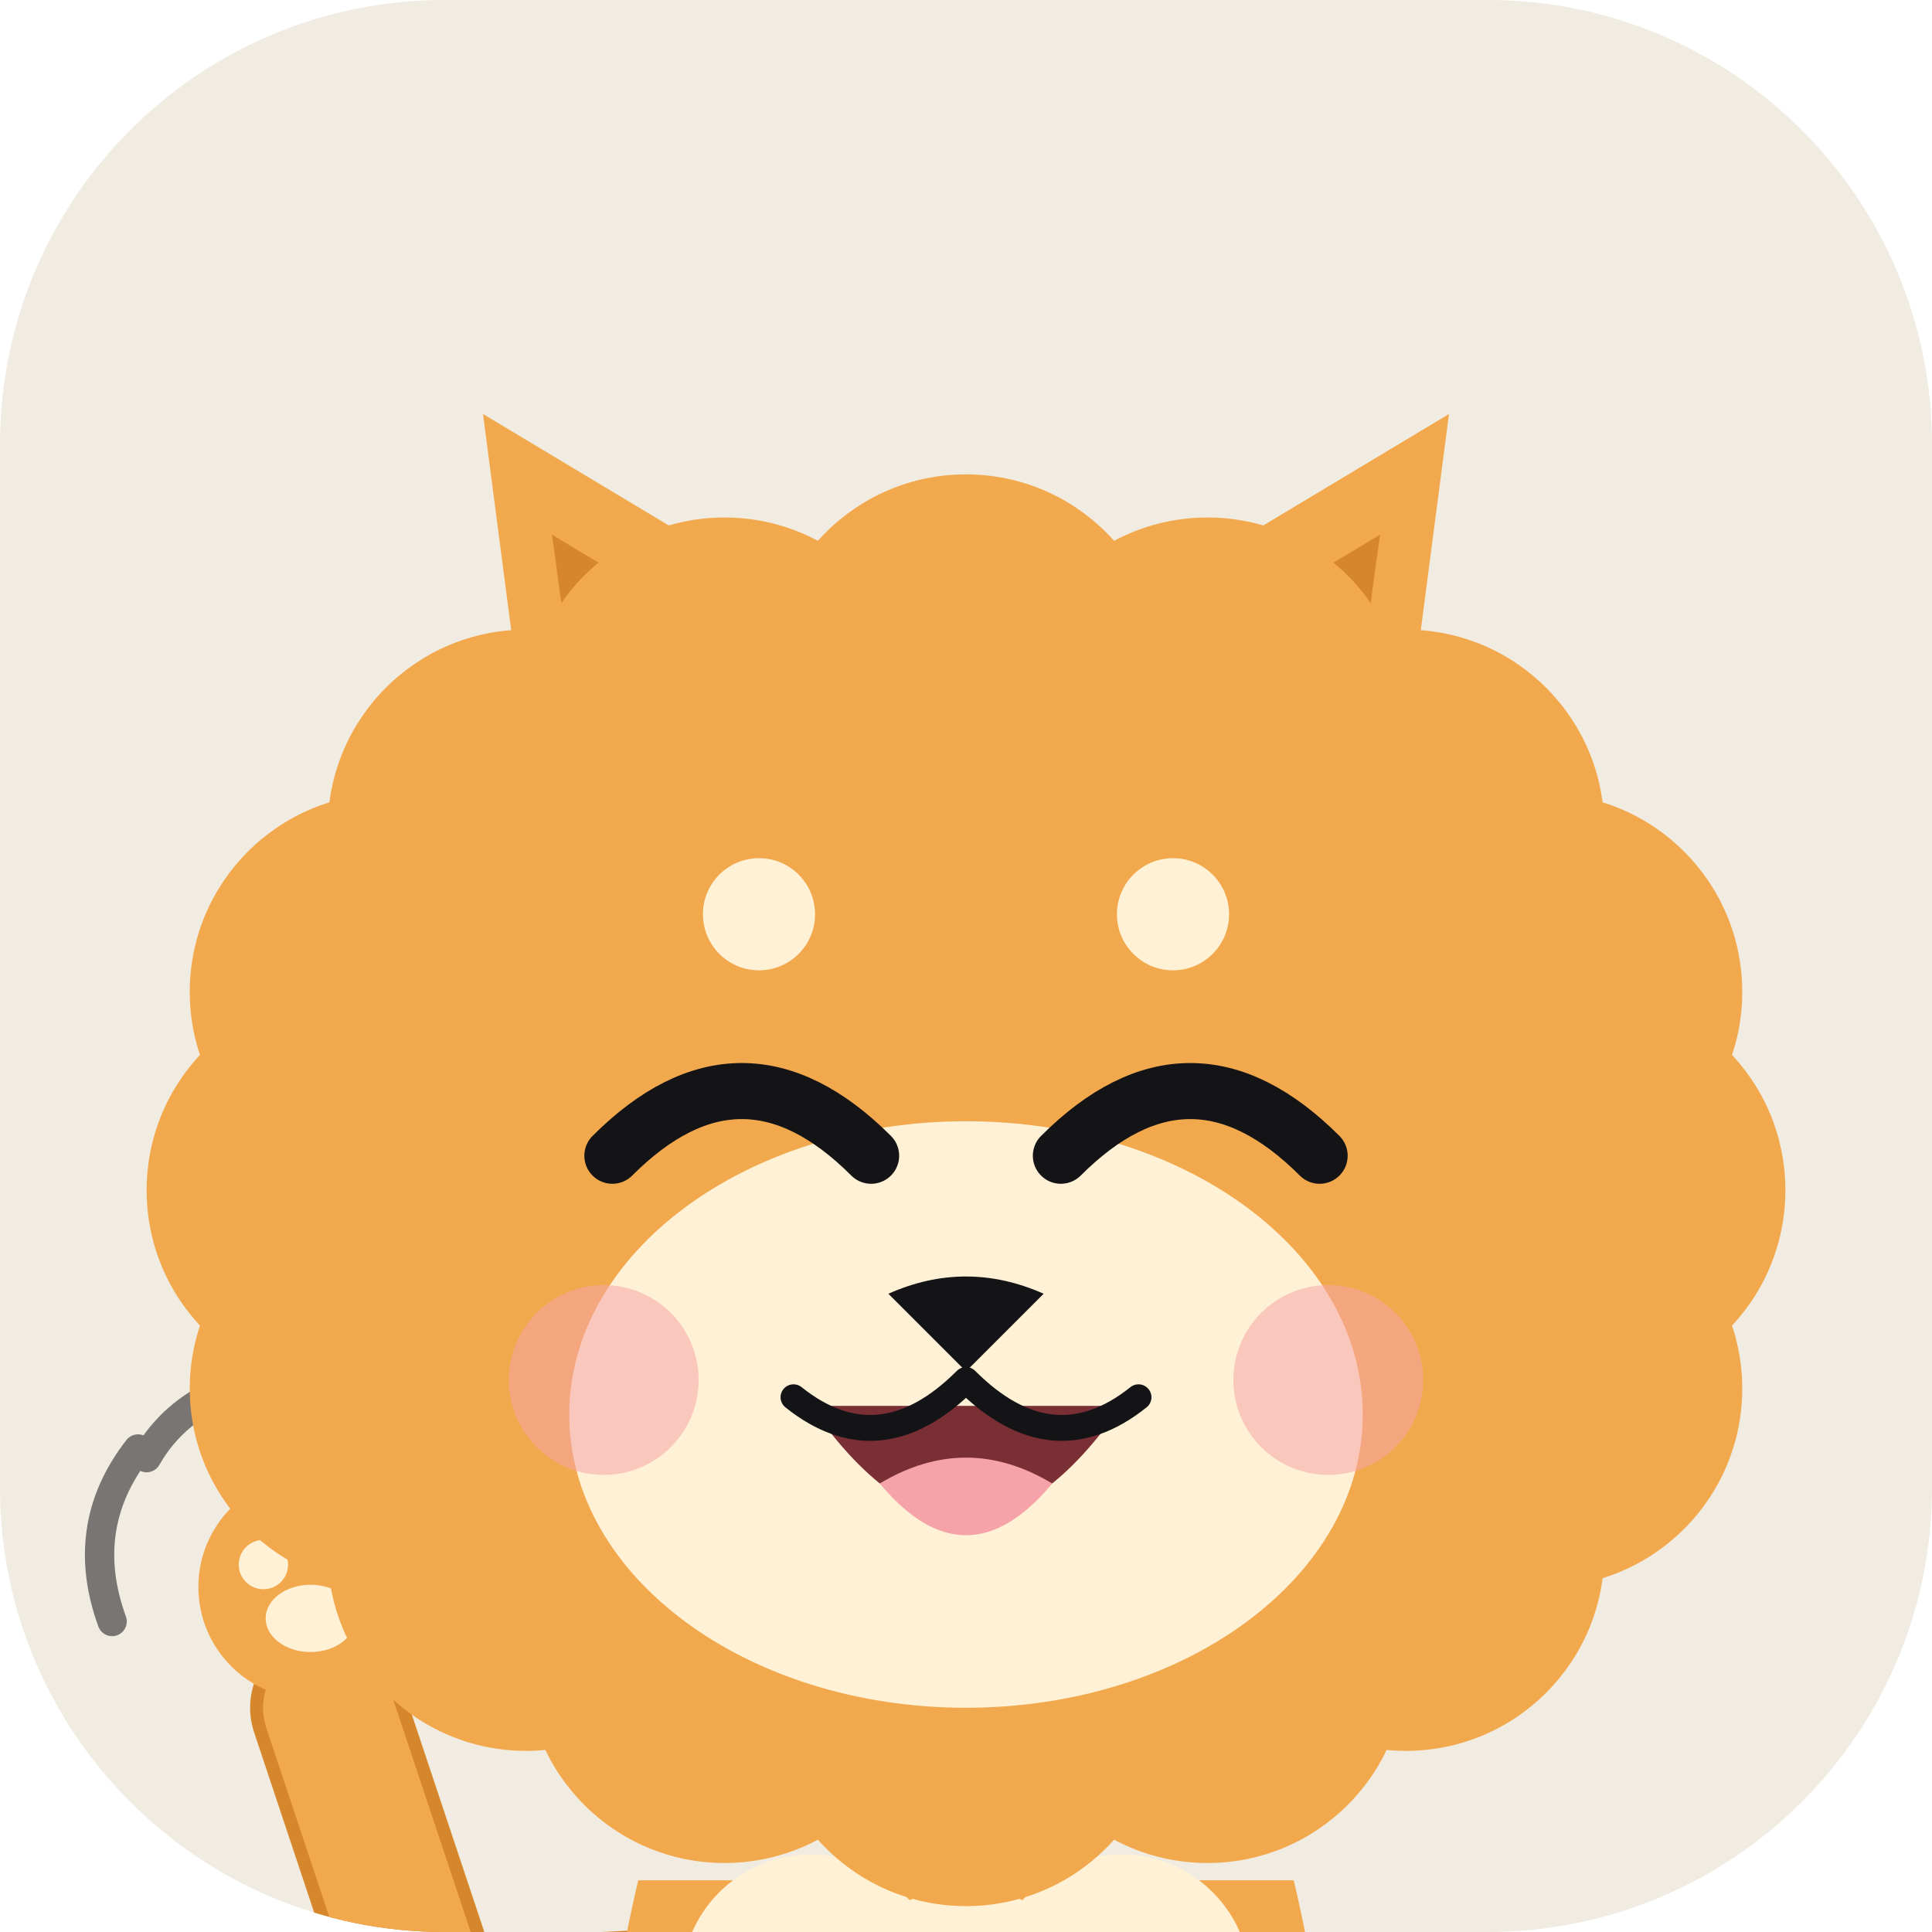
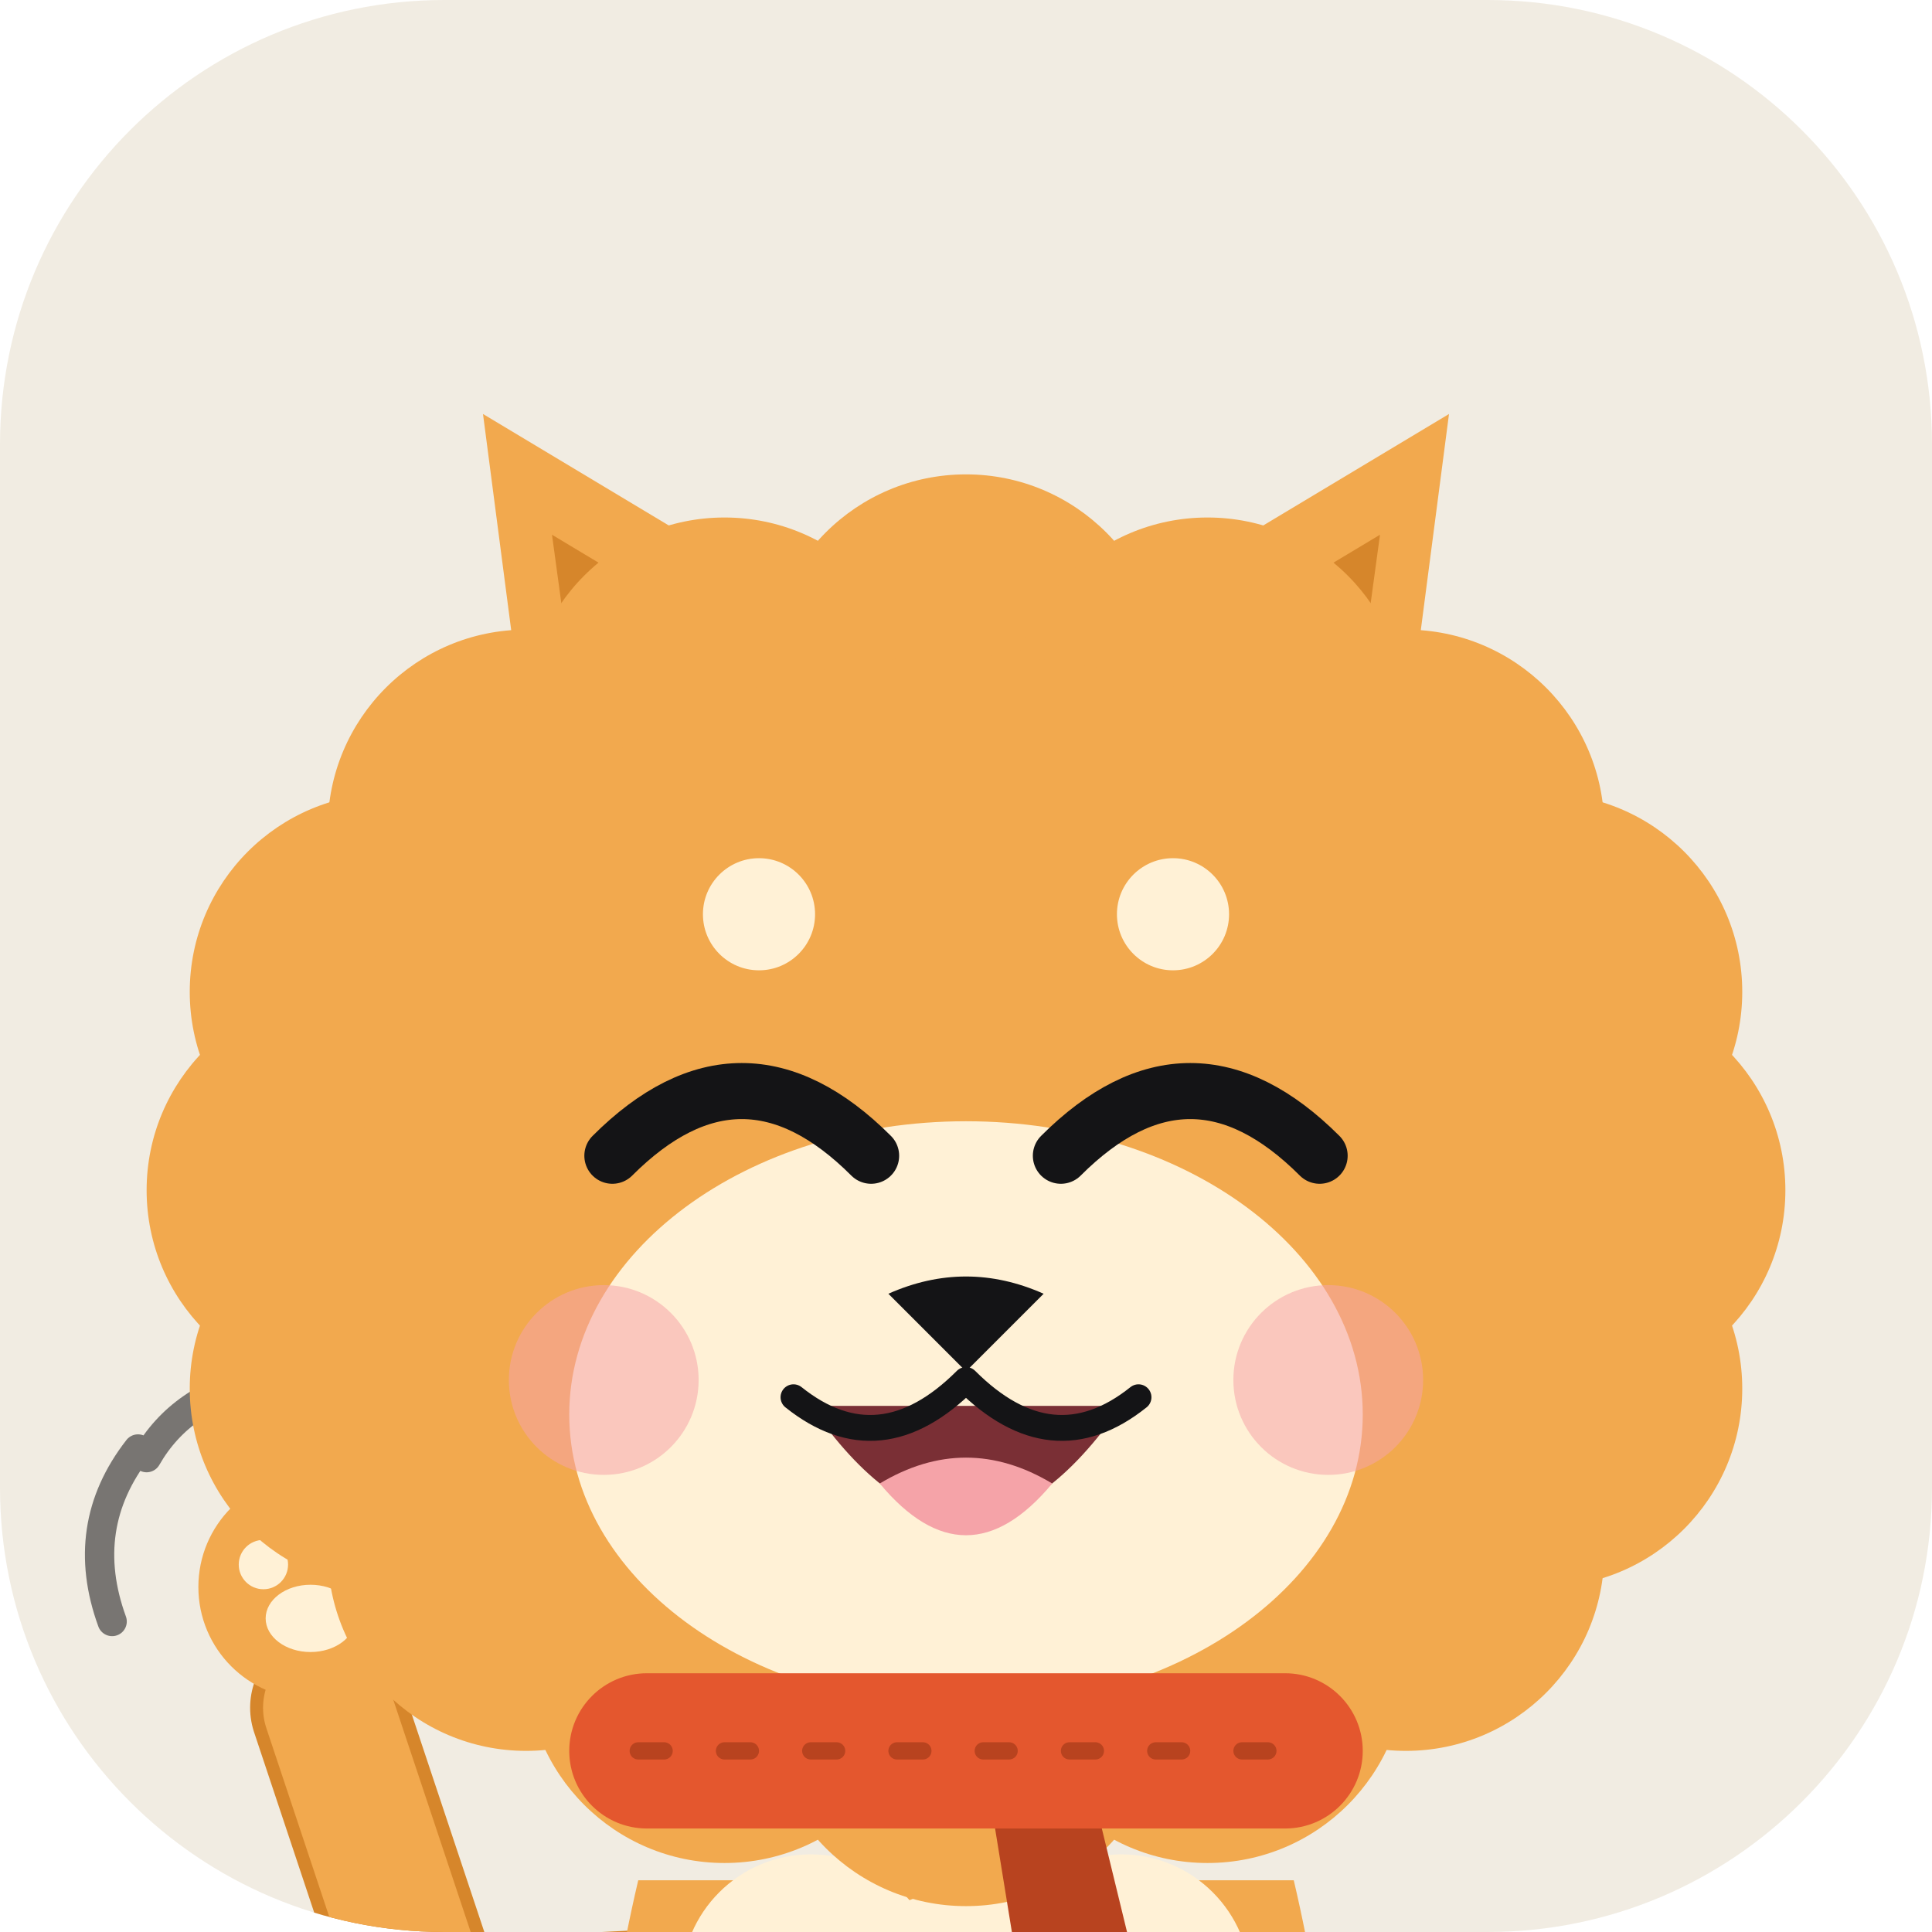
<svg xmlns="http://www.w3.org/2000/svg" width="240" height="240" viewBox="8 -14 224 224" role="img" aria-label="Puff, happy, waving">
-   <clipPath id="ch55">
+   <clipPath id="ch202">
    <rect x="8" y="-14" width="224" height="224" rx="51.52" />
  </clipPath>
-   <g clip-path="url(#ch55)">
+   <g clip-path="url(#ch202)">
    <rect x="8" y="-14" width="224" height="224" fill="#f1ece2" />
    <circle cx="58" cy="300" r="13" fill="#f2a94e" />
    <circle cx="47" cy="293" r="10" fill="#f2a94e" />
    <circle cx="45" cy="291" r="4.5" fill="#fff1d6" />
    <ellipse cx="102" cy="310" rx="16" ry="9" fill="#fff1d6" />
    <ellipse cx="138" cy="310" rx="16" ry="9" fill="#fff1d6" />
    <path d="M98 218L58 220L46 184" fill="none" stroke="#d6862b" stroke-width="18" stroke-linecap="round" stroke-linejoin="round" />
    <path d="M98 218L58 220L46 184" fill="none" stroke="#f2a94e" stroke-width="15" stroke-linecap="round" stroke-linejoin="round" />
    <circle cx="44" cy="170" r="13" fill="#f2a94e" />
    <circle cx="38.54" cy="167.4" r="2.86" fill="#fff1d6" />
    <circle cx="44" cy="164.02" r="2.86" fill="#fff1d6" />
    <circle cx="49.46" cy="167.4" r="2.86" fill="#fff1d6" />
    <ellipse cx="44" cy="173.64" rx="5.2" ry="3.9" fill="#fff1d6" />
    <path d="M24 154q-7 9-3 20M38 146q-9 2-13 9" fill="none" stroke="#141416" stroke-opacity=".55" stroke-width="3.4" stroke-linecap="round" />
    <path d="M144 218C168 224 180 242 182 260" fill="none" stroke="#d6862b" stroke-width="18" stroke-linecap="round" stroke-linejoin="round" />
    <path d="M144 218C168 224 180 242 182 260" fill="none" stroke="#f2a94e" stroke-width="15" stroke-linecap="round" stroke-linejoin="round" />
    <ellipse cx="183" cy="271" rx="9.5" ry="11" fill="#f2a94e" />
    <path d="M179.8 276v5m6.400-5v5" stroke="#d6862b" stroke-width="2" stroke-linecap="round" />
    <path d="M82 204c-8 34-6 68 6 98h64c12-30 14-64 6-98z" fill="#f2a94e" />
    <circle cx="102" cy="216" r="15" fill="#fff1d6" />
    <circle cx="120" cy="222" r="17" fill="#fff1d6" />
    <circle cx="138" cy="216" r="15" fill="#fff1d6" />
    <circle cx="110" cy="240" r="15" fill="#fff1d6" />
    <circle cx="130" cy="240" r="15" fill="#fff1d6" />
    <circle cx="120" cy="258" r="14" fill="#fff1d6" />
    <path d="M70 80L64 34 104 58z" fill="#f2a94e" />
    <path d="M75 70L72 48 92 60z" fill="#d6862b" />
    <path d="M170 80L176 34 136 58z" fill="#f2a94e" />
    <path d="M165 70L168 48 148 60z" fill="#d6862b" />
    <circle cx="192" cy="124" r="23" fill="#f2a94e" />
    <circle cx="187" cy="147" r="23" fill="#f2a94e" />
    <circle cx="171" cy="166" r="23" fill="#f2a94e" />
    <circle cx="148" cy="179" r="23" fill="#f2a94e" />
    <circle cx="120" cy="184" r="23" fill="#f2a94e" />
    <circle cx="92" cy="179" r="23" fill="#f2a94e" />
    <circle cx="69" cy="166" r="23" fill="#f2a94e" />
    <circle cx="53" cy="147" r="23" fill="#f2a94e" />
    <circle cx="48" cy="124" r="23" fill="#f2a94e" />
    <circle cx="53" cy="101" r="23" fill="#f2a94e" />
    <circle cx="69" cy="82" r="23" fill="#f2a94e" />
    <circle cx="92" cy="69" r="23" fill="#f2a94e" />
    <circle cx="120" cy="64" r="23" fill="#f2a94e" />
    <circle cx="148" cy="69" r="23" fill="#f2a94e" />
    <circle cx="171" cy="82" r="23" fill="#f2a94e" />
    <circle cx="187" cy="101" r="23" fill="#f2a94e" />
    <ellipse cx="120" cy="122" rx="70" ry="60" fill="#f2a94e" />
    <ellipse cx="120" cy="150" rx="46" ry="34" fill="#fff1d6" />
    <circle cx="96" cy="92" r="6.5" fill="#fff1d6" />
    <circle cx="144" cy="92" r="6.5" fill="#fff1d6" />
    <circle cx="78" cy="146" r="11" fill="#f5a3a8" fill-opacity=".55" />
    <circle cx="162" cy="146" r="11" fill="#f5a3a8" fill-opacity=".55" />
    <path d="M79 120q15-15 30 0" fill="none" stroke="#141416" stroke-width="6.5" stroke-linecap="round" stroke-linejoin="round" />
    <path d="M131 120q15-15 30 0" fill="none" stroke="#141416" stroke-width="6.5" stroke-linecap="round" stroke-linejoin="round" />
    <path d="M111 136q9-4 18 0l-9 9z" fill="#141416" />
    <path d="M102 149q18 26 36 0z" fill="#7a2f35" />
    <path d="M110 158q10 12 20 0q-10-6-20 0z" fill="#f5a3a8" />
    <path d="M100 148q10 8 20-2 10 10 20 2" fill="none" stroke="#141416" stroke-width="3" stroke-linecap="round" stroke-linejoin="round" />
+     <path d="M133.8 190l8.28 34l-14 3l-5.52-34z" fill="#b8431f" />
+     <rect x="74" y="180" width="92" height="18" rx="9" fill="#e4572e" />
+     <path d="M82 189h76" stroke="#b8431f" stroke-width="2" stroke-dasharray="3 7" stroke-linecap="round" />
  </g>
</svg>
